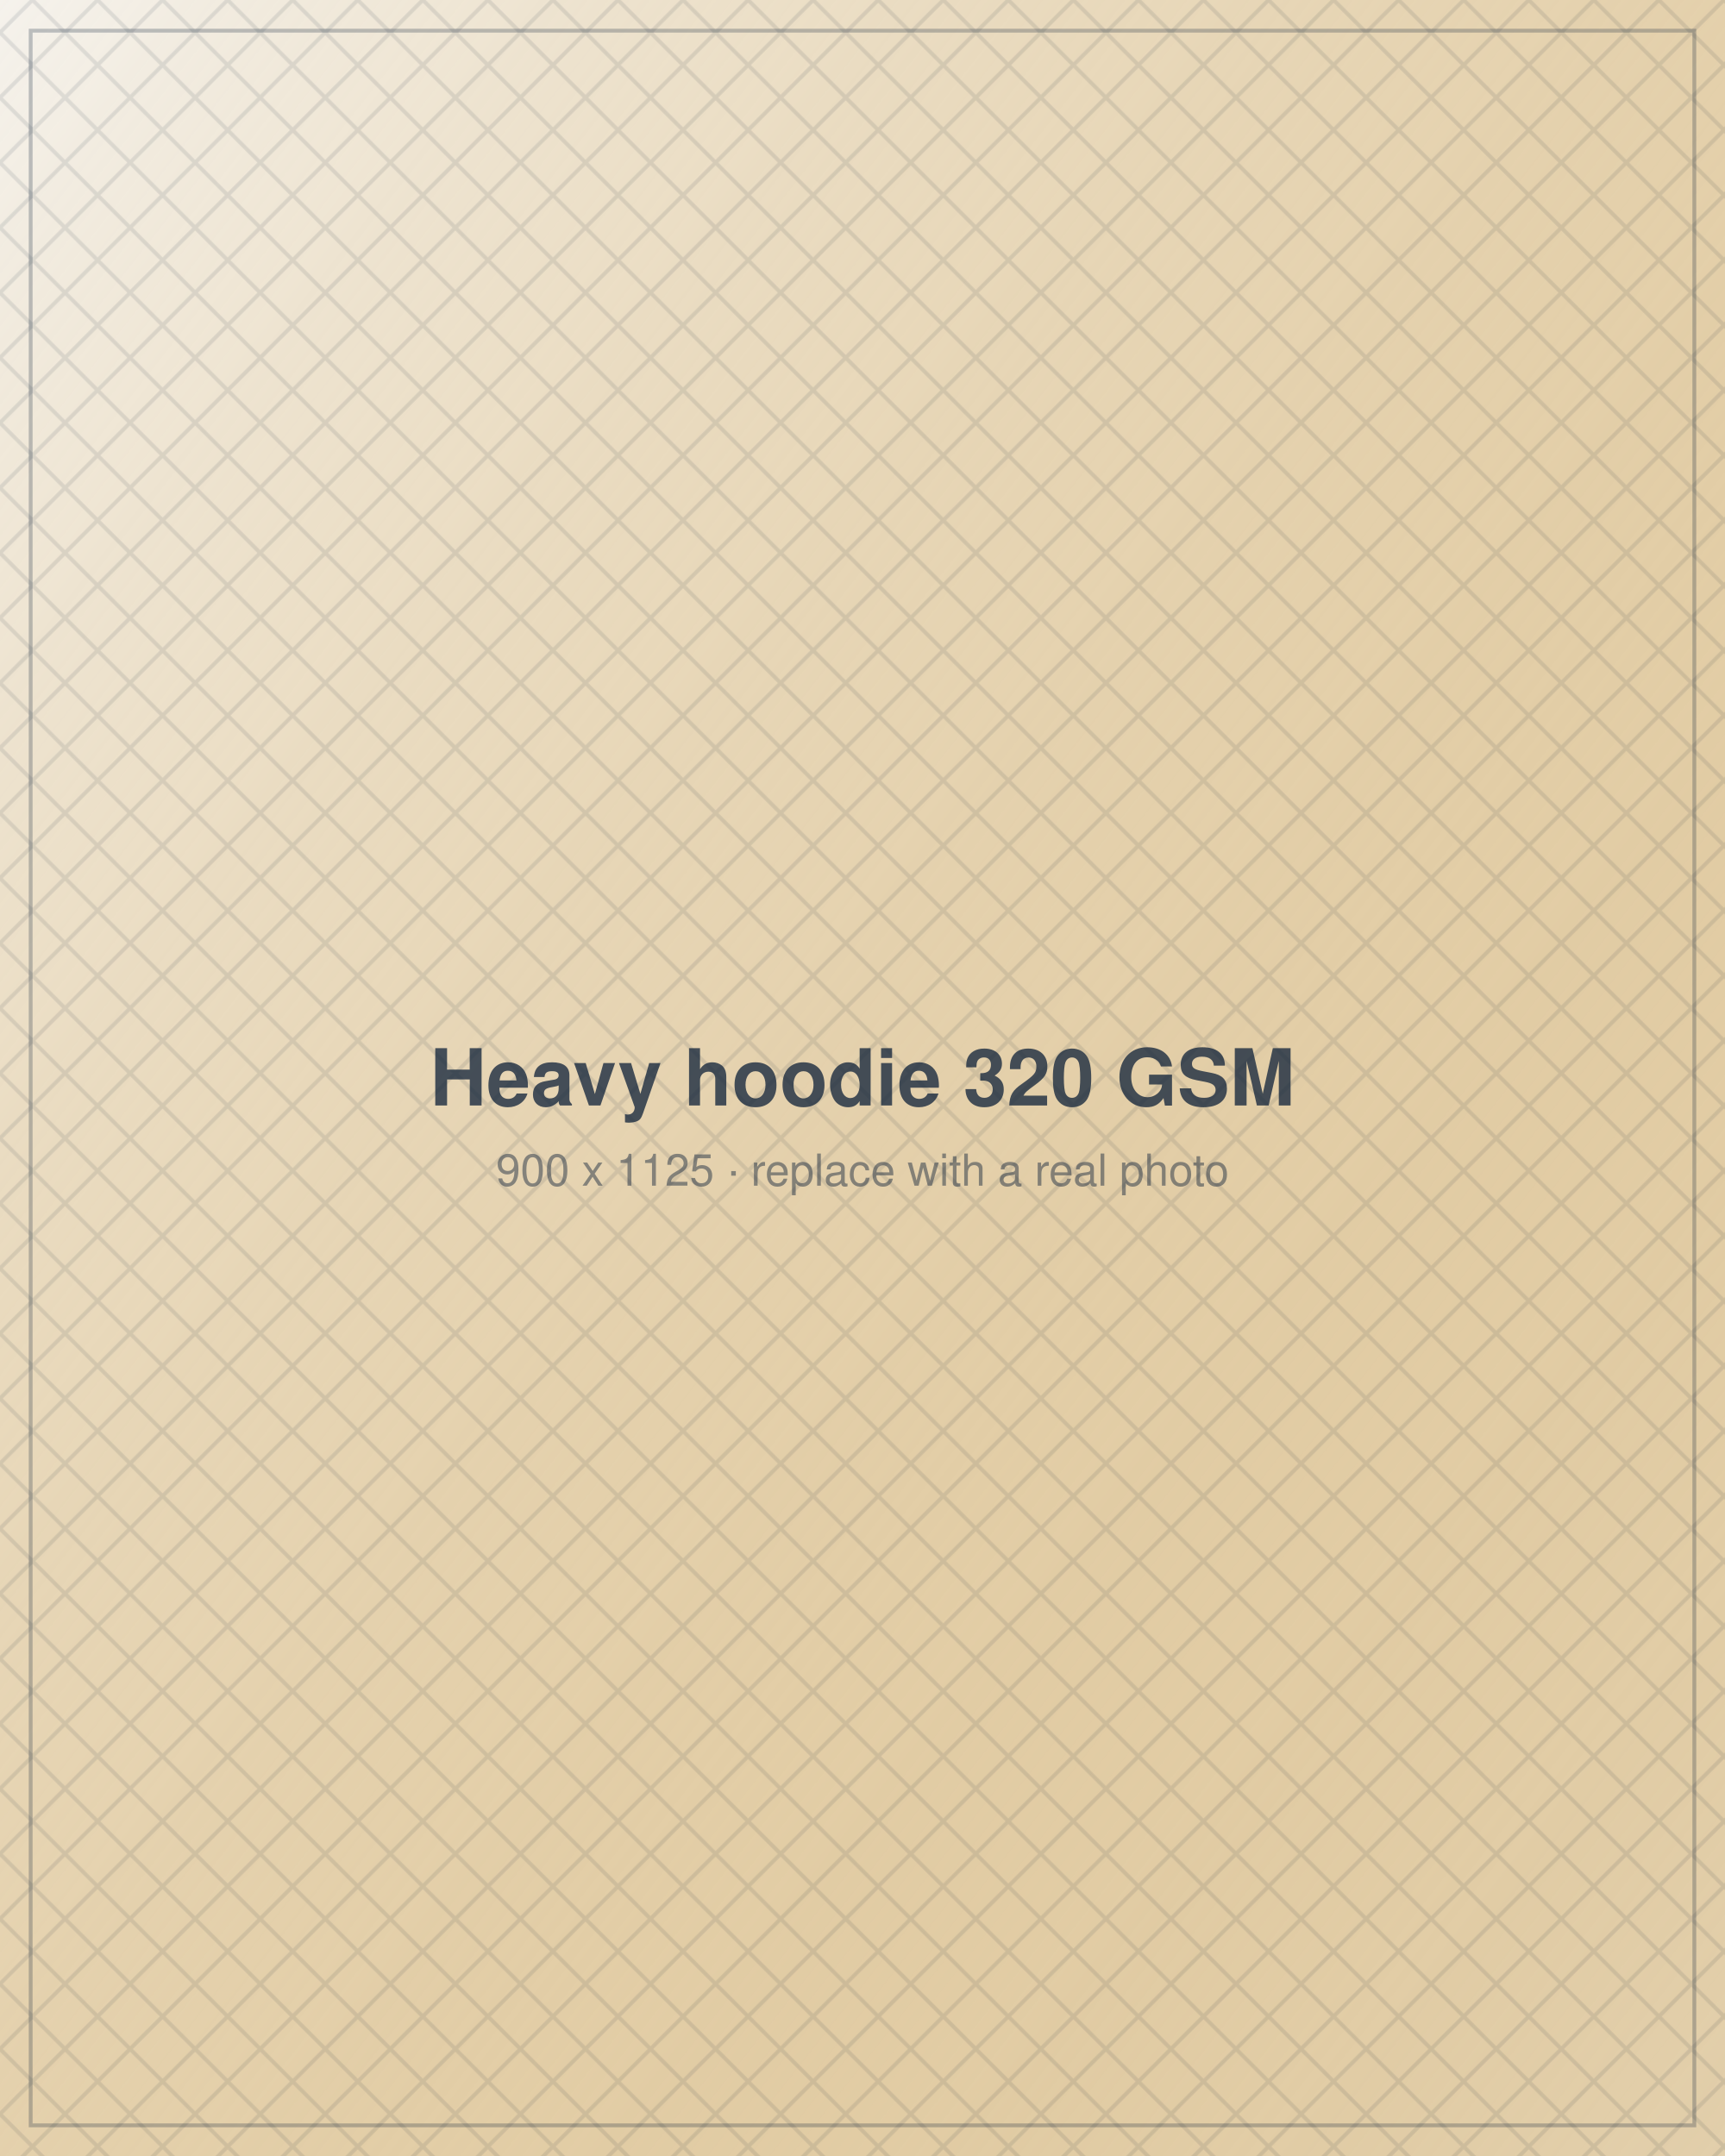
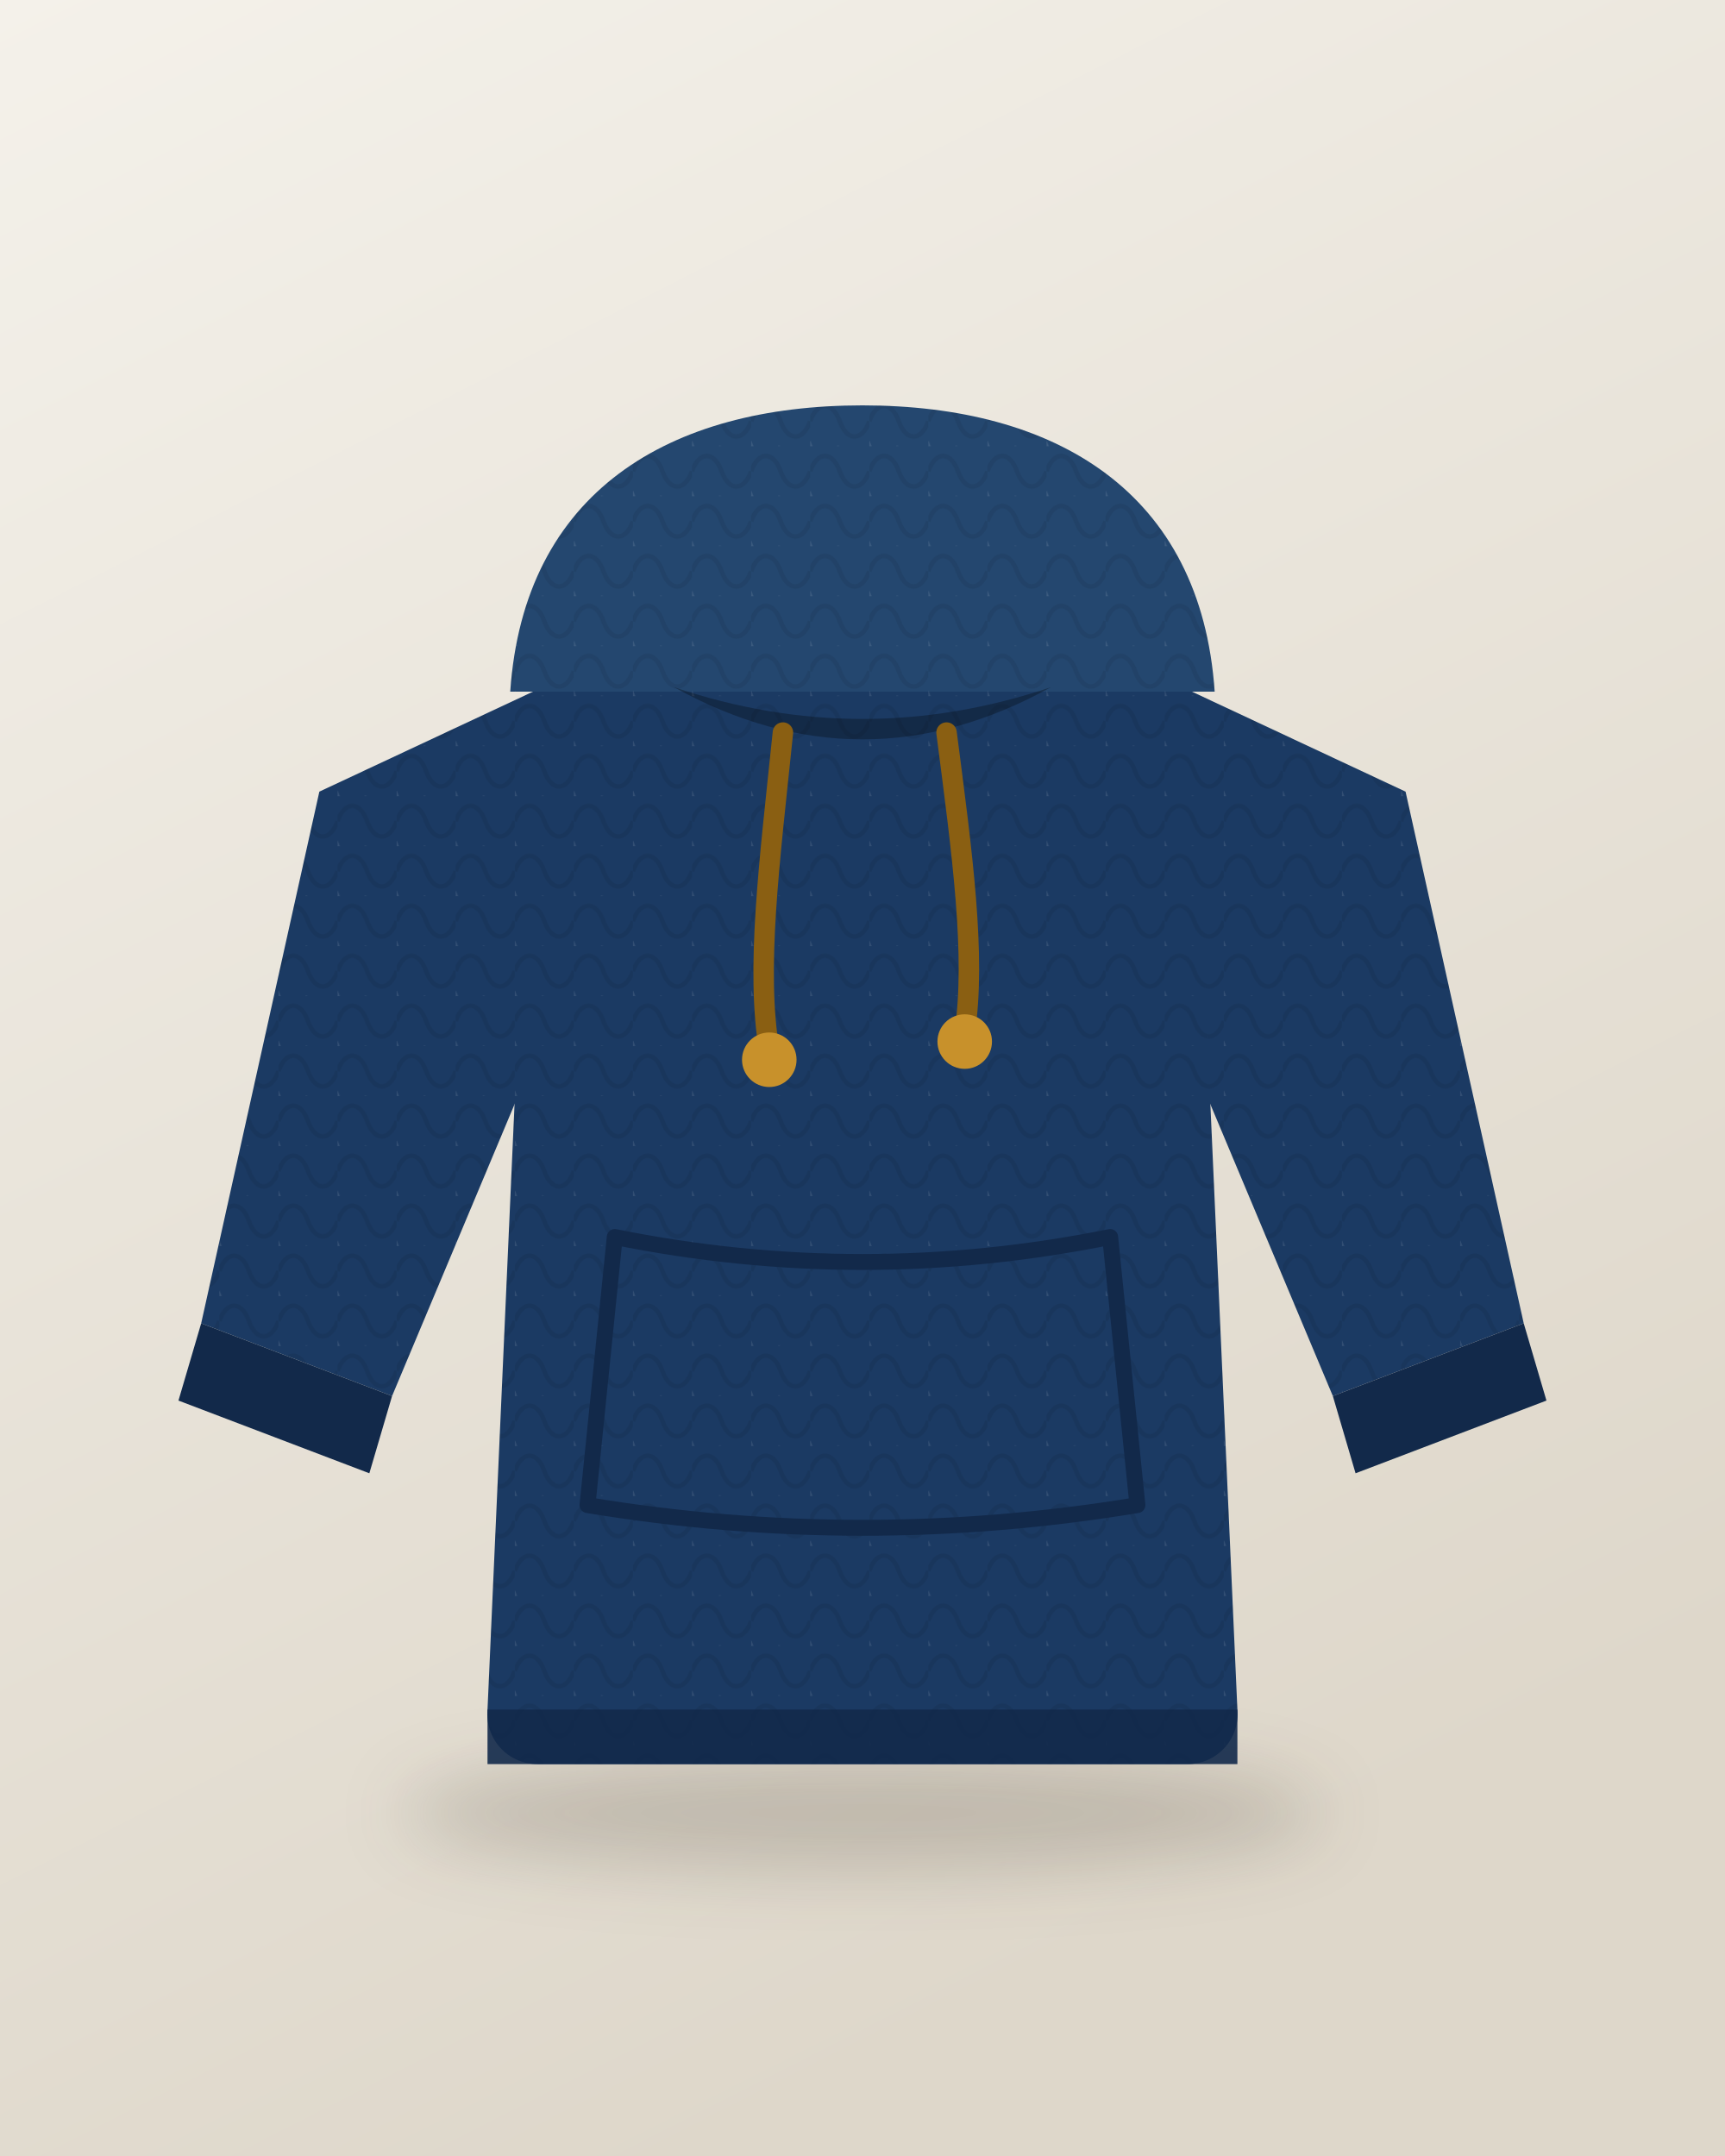
- <svg xmlns="http://www.w3.org/2000/svg" viewBox="0 0 900 1125" width="900" height="1125" role="img" aria-label="Heavy hoodie 320 GSM placeholder image">
+ <svg xmlns="http://www.w3.org/2000/svg" viewBox="0 0 900 1125" width="900" height="1125" role="img" aria-label="Illustration of a heavy 320 GSM pullover hoodie in navy">
  <defs>
-     <pattern id="knit" width="24" height="24" patternUnits="userSpaceOnUse" patternTransform="rotate(45)">
-       <path d="M0 12h24M12 0v24" stroke="#0E2038" stroke-opacity="0.10" stroke-width="2" />
+     <linearGradient id="bg" x1="0" y1="0" x2="0.4" y2="1">
+       <stop offset="0%" stop-color="#f4f1ea" />
+       <stop offset="100%" stop-color="#ded7ca" />
+     </linearGradient>
+     <pattern id="knit" width="26" height="22" patternUnits="userSpaceOnUse">
+       <path d="M0 11c3.2-9 9.8-9 13 0 3.2 9 9.8 9 13 0" fill="none" stroke="#000" stroke-opacity="0.07" stroke-width="2" />
+       <path d="M-13 22c3.2-9 9.8-9 13 0 3.2 9 9.8 9 13 0" fill="none" stroke="#fff" stroke-opacity="0.10" stroke-width="2" />
    </pattern>
-     <linearGradient id="fade" x1="0" y1="0" x2="1" y2="1">
-       <stop offset="0%" stop-color="#F5F2EC" />
-       <stop offset="100%" stop-color="#C8912B" stop-opacity="0.35" />
-     </linearGradient>
+     <filter id="soft" x="-30%" y="-60%" width="160%" height="220%">
+       <feGaussianBlur stdDeviation="18" />
+     </filter>
  </defs>
-   <rect width="900" height="1125" fill="url(#fade)" />
-   <rect width="900" height="1125" fill="url(#knit)" />
-   <rect x="16" y="16" width="868" height="1093" fill="none" stroke="#0E2038" stroke-opacity="0.25" stroke-width="2" />
-   <text x="50%" y="50%" fill="#0E2038" fill-opacity="0.75" font-family="Segoe UI, Helvetica, Arial, sans-serif" font-size="41" font-weight="600" text-anchor="middle" dominant-baseline="middle">Heavy hoodie 320 GSM</text>
-   <text x="50%" y="611" fill="#0E2038" fill-opacity="0.45" font-family="Segoe UI, Helvetica, Arial, sans-serif" font-size="23" text-anchor="middle" dominant-baseline="middle">900 x 1125 · replace with a real photo</text>
+   <rect width="900" height="1125" fill="url(#bg)" />
+   <ellipse cx="450" cy="946" rx="240" ry="30" fill="#3b3226" opacity="0.20" filter="url(#soft)" />
+   <g transform="translate(52.8 180.7) scale(1.1856)">
+     <path d="M180 152C186 64 250 26 335 26s149 38 155 126z" fill="#24476f" />
+     <path d="M180 152C186 64 250 26 335 26s149 38 155 126z" fill="url(#knit)" />
+     <g fill="#1b3a63">
+       <path d="M190 152 96 196 44 430l84 32 68-162z" />
+       <path d="M480 152l94 44 52 234-84 32-68-162z" />
+     </g>
+     <g fill="url(#knit)">
+       <path d="M190 152 96 196 44 430l84 32 68-162z" />
+       <path d="M480 152l94 44 52 234-84 32-68-162z" />
+     </g>
+     <g fill="#12294a">
+       <path d="M44 430l84 32-10 34-84-32z" />
+       <path d="M626 430l-84 32 10 34 84-32z" />
+     </g>
+     <path d="M190 152h290l20 448a22 22 0 0 1-22 24H192a22 22 0 0 1-22-24z" fill="#1b3a63" />
+     <path d="M190 152h290l20 448a22 22 0 0 1-22 24H192a22 22 0 0 1-22-24z" fill="url(#knit)" />
+     <path d="M252 150q83 46 166 0-83 28-166 0z" fill="#000" opacity="0.28" />
+     <path d="M300 170c-6 58-12 104-6 140" stroke="#8a5f12" stroke-width="9" fill="none" stroke-linecap="round" />
+     <path d="M372 170c7 54 13 98 8 132" stroke="#8a5f12" stroke-width="9" fill="none" stroke-linecap="round" />
+     <circle cx="294" cy="314" r="12" fill="#c8912b" />
+     <circle cx="380" cy="306" r="12" fill="#c8912b" />
+     <path d="M226 392q109 22 218 0l12 118q-121 20-242 0z" fill="none" stroke="#12294a" stroke-width="7" stroke-linejoin="round" />
+     <rect x="170" y="600" width="330" height="24" fill="#12294a" opacity="0.9" />
+   </g>
</svg>
